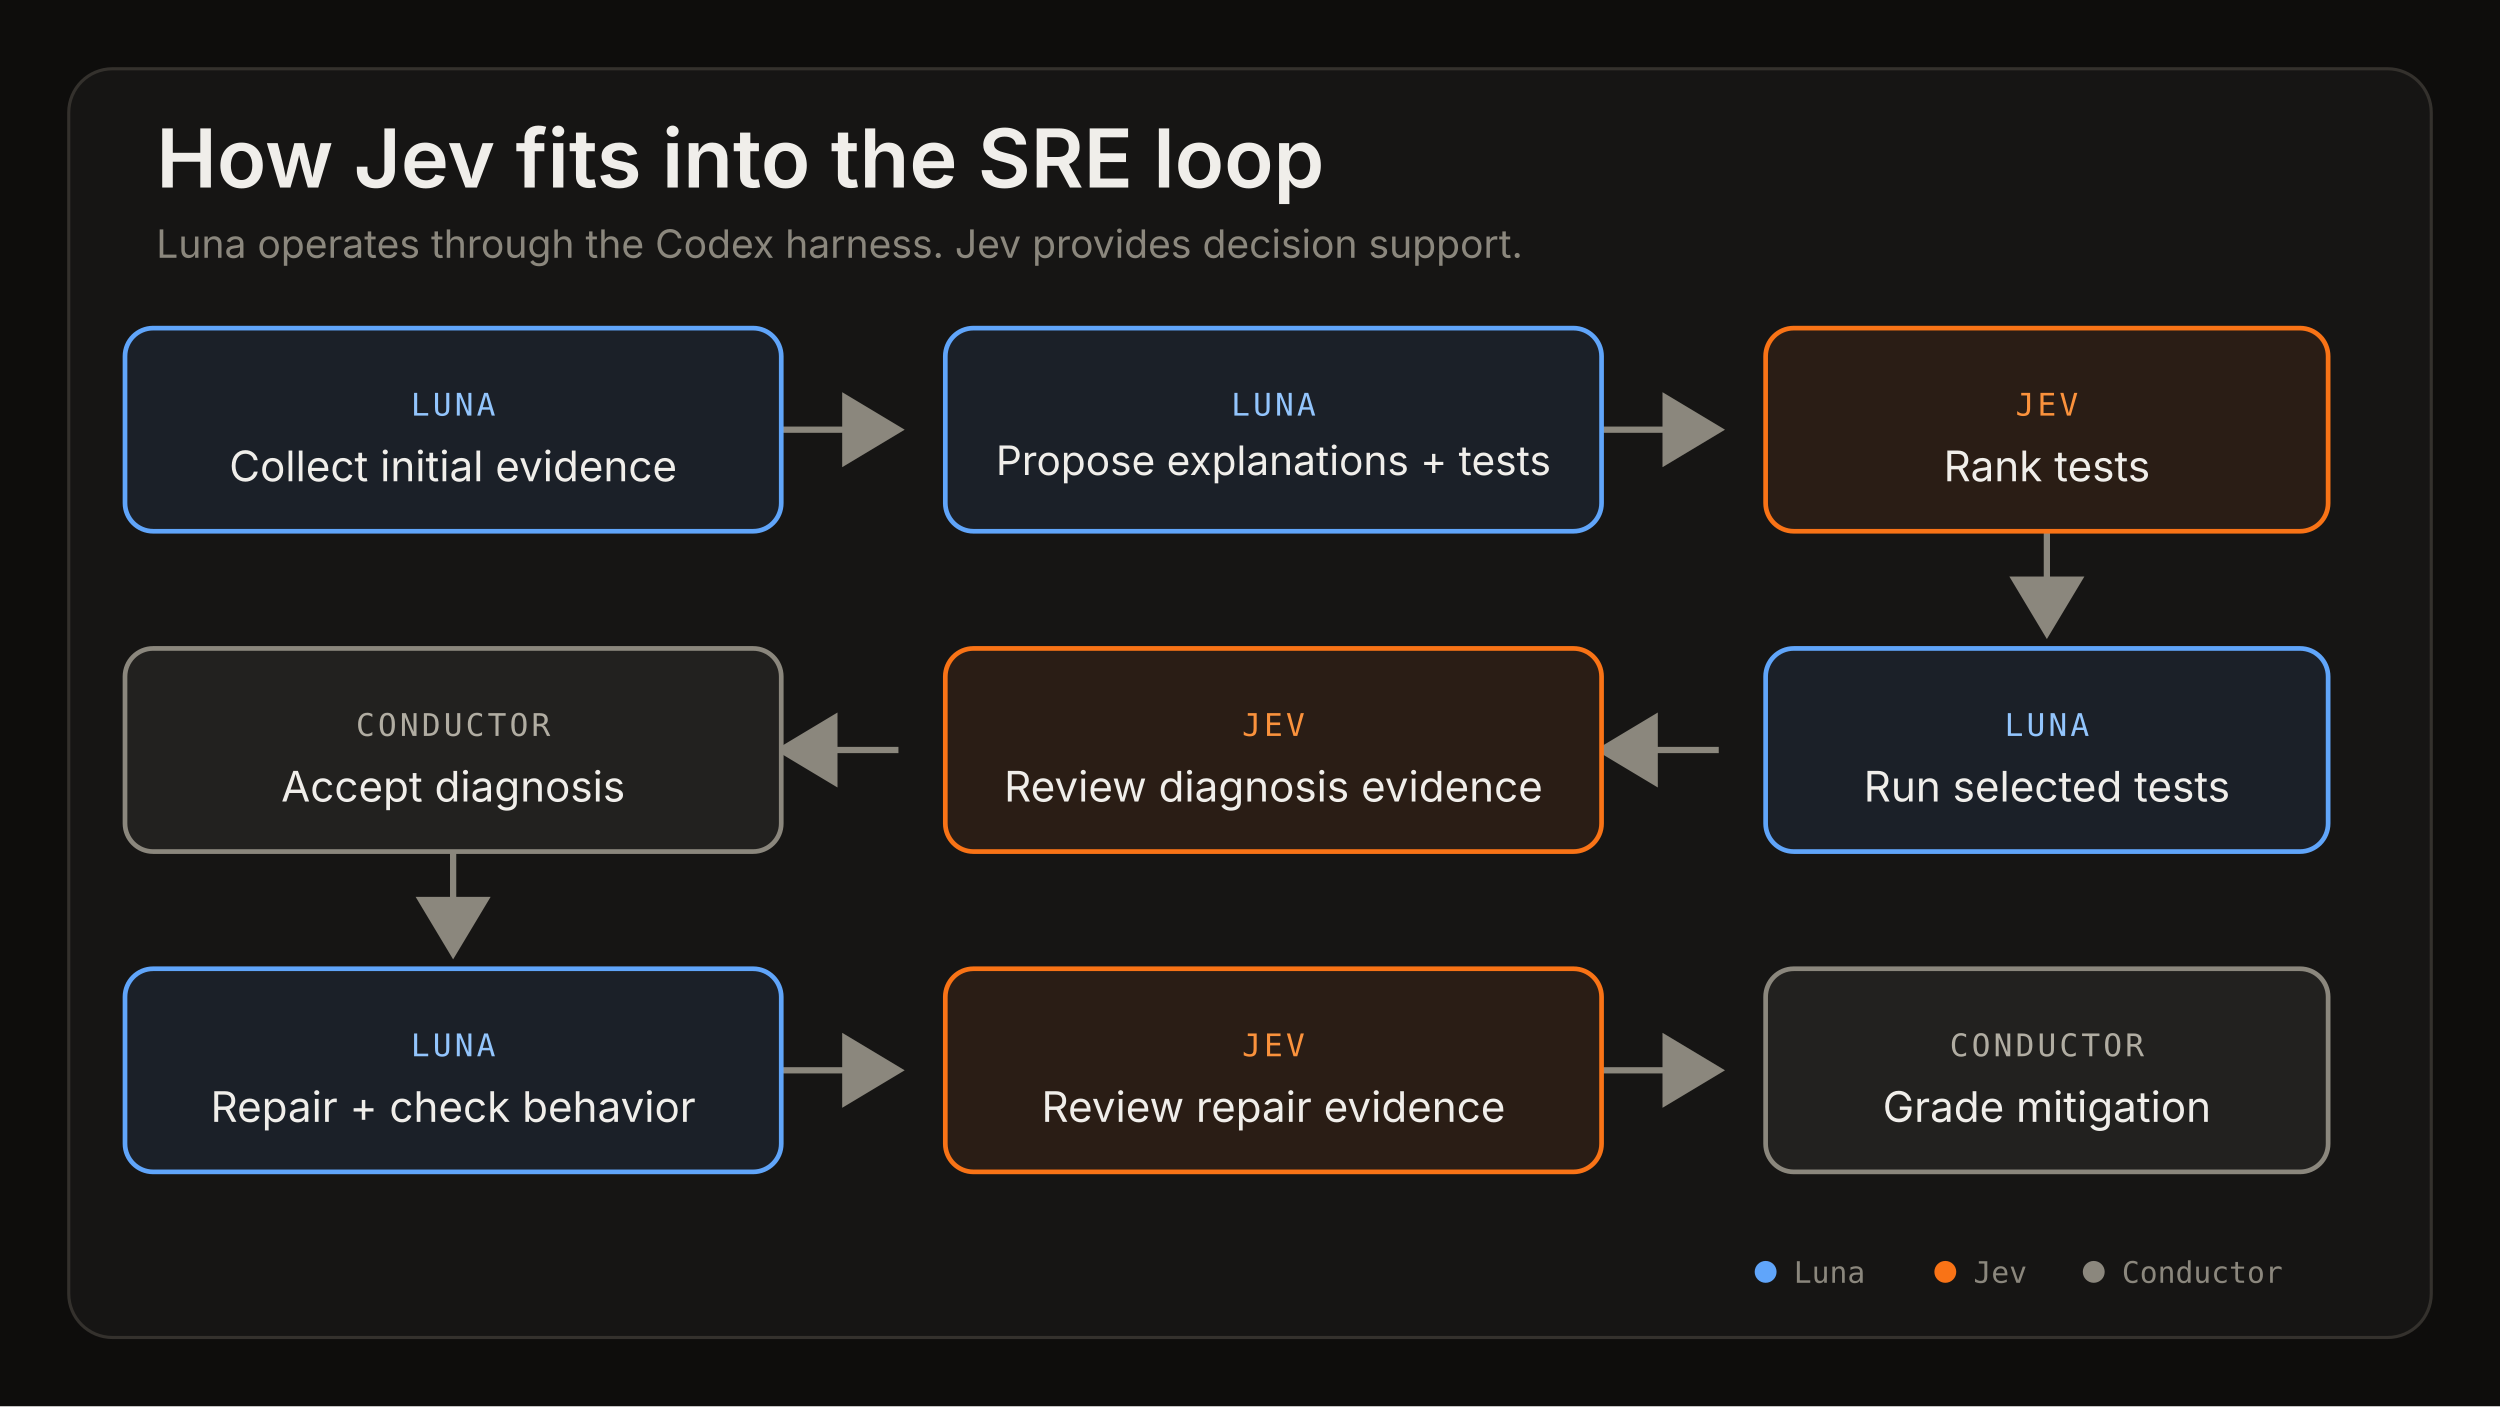
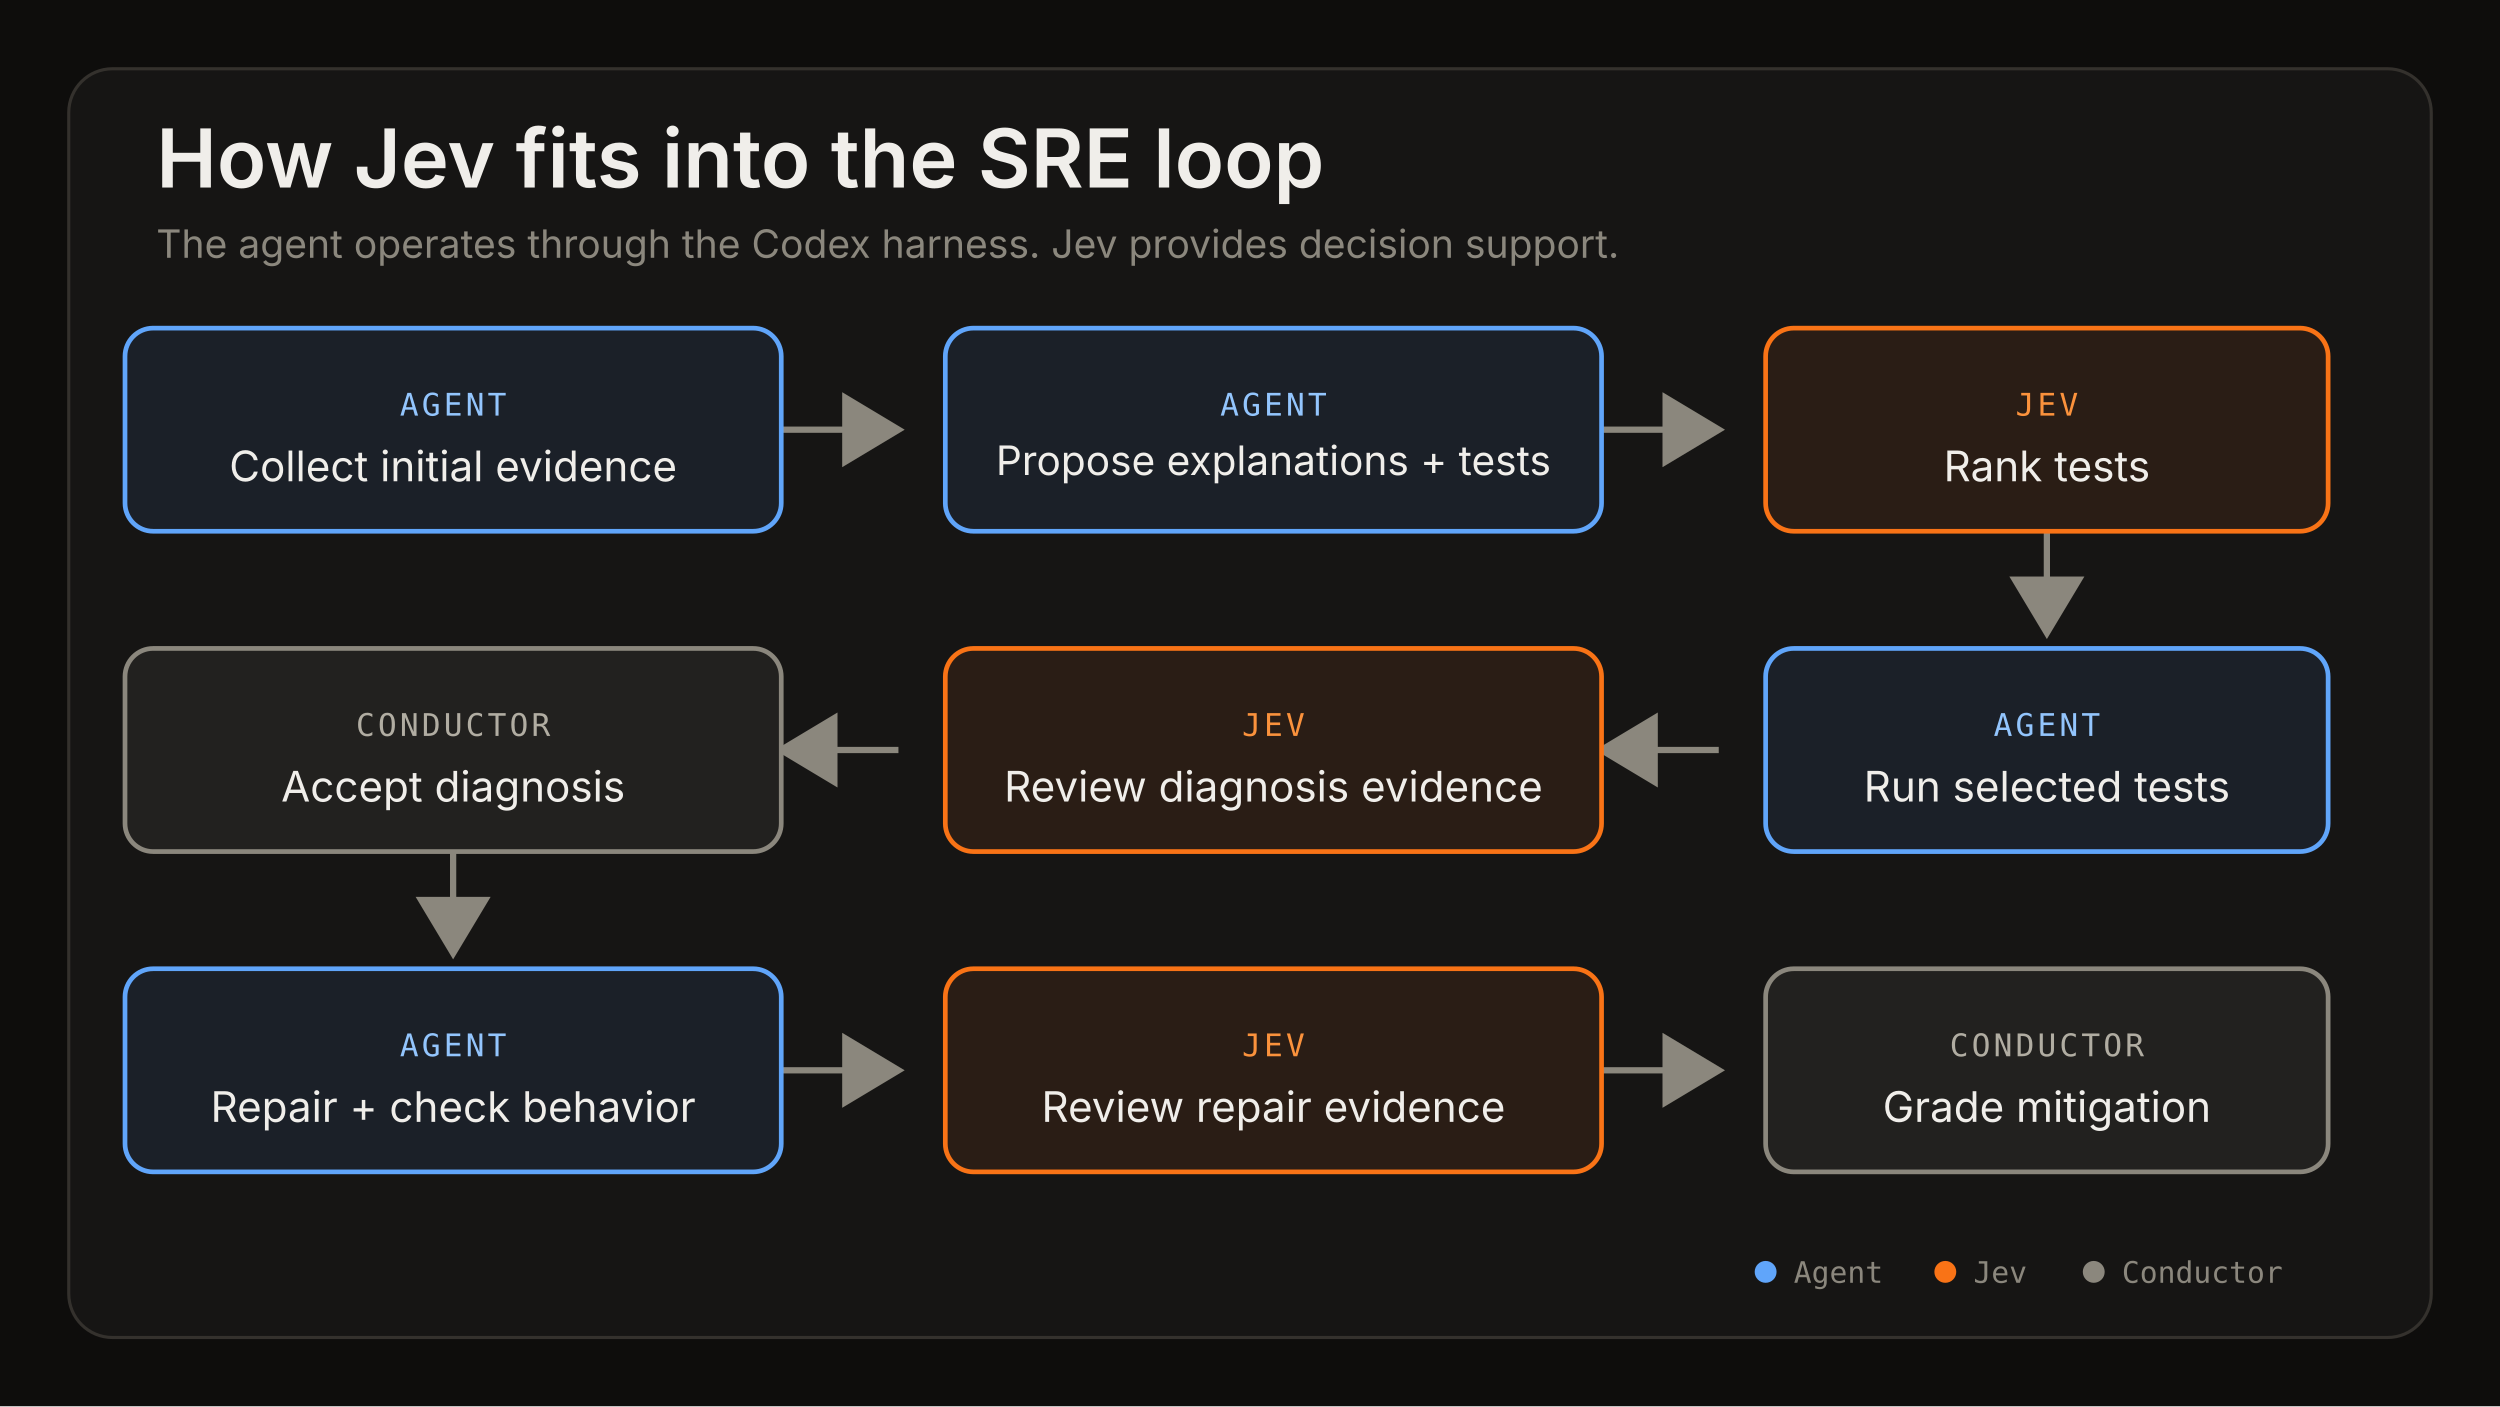
<svg xmlns="http://www.w3.org/2000/svg" width="1600" height="900" viewBox="0 0 1600 900" role="img" aria-labelledby="title desc">
  <defs>
    <marker id="arrow" markerWidth="12" markerHeight="12" refX="9" refY="6" orient="auto">
      <path d="M0,0 L10,6 L0,12 Z" fill="#8b877d" />
    </marker>
  </defs>
  <rect width="1600" height="900" fill="#0e0d0c" />
  <rect x="44" y="44" width="1512" height="812" rx="28" fill="#161514" stroke="#34312d" stroke-width="2" />
  <text x="100" y="120" fill="#f0eeea" font-family="Geist, Inter, Arial, sans-serif" font-size="52" font-weight="600">How Jev fits into the SRE loop</text>
-   <text x="100" y="165" fill="#8b877d" font-family="Geist, Inter, Arial, sans-serif" font-size="25">Luna operates through the Codex harness. Jev provides decision support.</text>
+   <text x="100" y="165" fill="#8b877d" font-family="Geist, Inter, Arial, sans-serif" font-size="25">The agent operates through the Codex harness. Jev provides decision support.</text>
  <path d="M500 275 H575" stroke="#8b877d" stroke-width="4" marker-end="url(#arrow)" />
  <path d="M1025 275 H1100" stroke="#8b877d" stroke-width="4" marker-end="url(#arrow)" />
  <path d="M1310 340 V405" stroke="#8b877d" stroke-width="4" marker-end="url(#arrow)" />
  <path d="M1100 480 H1025" stroke="#8b877d" stroke-width="4" marker-end="url(#arrow)" />
  <path d="M575 480 H500" stroke="#8b877d" stroke-width="4" marker-end="url(#arrow)" />
  <path d="M290 545 V610" stroke="#8b877d" stroke-width="4" marker-end="url(#arrow)" />
  <path d="M500 685 H575" stroke="#8b877d" stroke-width="4" marker-end="url(#arrow)" />
  <path d="M1025 685 H1100" stroke="#8b877d" stroke-width="4" marker-end="url(#arrow)" />
  <g font-family="Geist, Inter, Arial, sans-serif" text-anchor="middle">
    <rect x="80" y="210" width="420" height="130" rx="18" fill="#1b2028" stroke="#60a5fa" stroke-width="3" />
-     <text x="290" y="266" fill="#93c5fd" font-size="20" font-family="ui-monospace, SFMono-Regular, Menlo, monospace" letter-spacing="2">LUNA</text>
+     <text x="290" y="266" fill="#93c5fd" font-size="20" font-family="ui-monospace, SFMono-Regular, Menlo, monospace" letter-spacing="2">AGENT</text>
    <text x="290" y="308" fill="#f0eeea" font-size="27">Collect initial evidence</text>
    <rect x="605" y="210" width="420" height="130" rx="18" fill="#1b2028" stroke="#60a5fa" stroke-width="3" />
-     <text x="815" y="266" fill="#93c5fd" font-size="20" font-family="ui-monospace, SFMono-Regular, Menlo, monospace" letter-spacing="2">LUNA</text>
+     <text x="815" y="266" fill="#93c5fd" font-size="20" font-family="ui-monospace, SFMono-Regular, Menlo, monospace" letter-spacing="2">AGENT</text>
    <text x="815" y="304" fill="#f0eeea" font-size="26">Propose explanations + tests</text>
    <rect x="1130" y="210" width="360" height="130" rx="18" fill="#2a1d15" stroke="#f97316" stroke-width="3" />
    <text x="1310" y="266" fill="#fb923c" font-size="20" font-family="ui-monospace, SFMono-Regular, Menlo, monospace" letter-spacing="2">JEV</text>
    <text x="1310" y="308" fill="#f0eeea" font-size="27">Rank tests</text>
    <rect x="1130" y="415" width="360" height="130" rx="18" fill="#1b2028" stroke="#60a5fa" stroke-width="3" />
-     <text x="1310" y="471" fill="#93c5fd" font-size="20" font-family="ui-monospace, SFMono-Regular, Menlo, monospace" letter-spacing="2">LUNA</text>
+     <text x="1310" y="471" fill="#93c5fd" font-size="20" font-family="ui-monospace, SFMono-Regular, Menlo, monospace" letter-spacing="2">AGENT</text>
    <text x="1310" y="513" fill="#f0eeea" font-size="27">Run selected tests</text>
    <rect x="605" y="415" width="420" height="130" rx="18" fill="#2a1d15" stroke="#f97316" stroke-width="3" />
    <text x="815" y="471" fill="#fb923c" font-size="20" font-family="ui-monospace, SFMono-Regular, Menlo, monospace" letter-spacing="2">JEV</text>
    <text x="815" y="513" fill="#f0eeea" font-size="27">Review diagnosis evidence</text>
    <rect x="80" y="415" width="420" height="130" rx="18" fill="#22211f" stroke="#8b877d" stroke-width="3" />
    <text x="290" y="471" fill="#b1ada2" font-size="20" font-family="ui-monospace, SFMono-Regular, Menlo, monospace" letter-spacing="2">CONDUCTOR</text>
    <text x="290" y="513" fill="#f0eeea" font-size="27">Accept diagnosis</text>
    <rect x="80" y="620" width="420" height="130" rx="18" fill="#1b2028" stroke="#60a5fa" stroke-width="3" />
-     <text x="290" y="676" fill="#93c5fd" font-size="20" font-family="ui-monospace, SFMono-Regular, Menlo, monospace" letter-spacing="2">LUNA</text>
+     <text x="290" y="676" fill="#93c5fd" font-size="20" font-family="ui-monospace, SFMono-Regular, Menlo, monospace" letter-spacing="2">AGENT</text>
    <text x="290" y="718" fill="#f0eeea" font-size="27">Repair + check behavior</text>
    <rect x="605" y="620" width="420" height="130" rx="18" fill="#2a1d15" stroke="#f97316" stroke-width="3" />
    <text x="815" y="676" fill="#fb923c" font-size="20" font-family="ui-monospace, SFMono-Regular, Menlo, monospace" letter-spacing="2">JEV</text>
    <text x="815" y="718" fill="#f0eeea" font-size="27">Review repair evidence</text>
    <rect x="1130" y="620" width="360" height="130" rx="18" fill="#22211f" stroke="#8b877d" stroke-width="3" />
    <text x="1310" y="676" fill="#b1ada2" font-size="20" font-family="ui-monospace, SFMono-Regular, Menlo, monospace" letter-spacing="2">CONDUCTOR</text>
    <text x="1310" y="718" fill="#f0eeea" font-size="27">Grade mitigation</text>
  </g>
  <circle cx="1130" cy="814" r="7" fill="#60a5fa" />
-   <text x="1148" y="821" fill="#8b877d" font-family="ui-monospace, SFMono-Regular, Menlo, monospace" font-size="19">Luna</text>
+   <text x="1148" y="821" fill="#8b877d" font-family="ui-monospace, SFMono-Regular, Menlo, monospace" font-size="19">Agent</text>
  <circle cx="1245" cy="814" r="7" fill="#f97316" />
  <text x="1263" y="821" fill="#8b877d" font-family="ui-monospace, SFMono-Regular, Menlo, monospace" font-size="19">Jev</text>
  <circle cx="1340" cy="814" r="7" fill="#8b877d" />
  <text x="1358" y="821" fill="#8b877d" font-family="ui-monospace, SFMono-Regular, Menlo, monospace" font-size="19">Conductor</text>
</svg>
